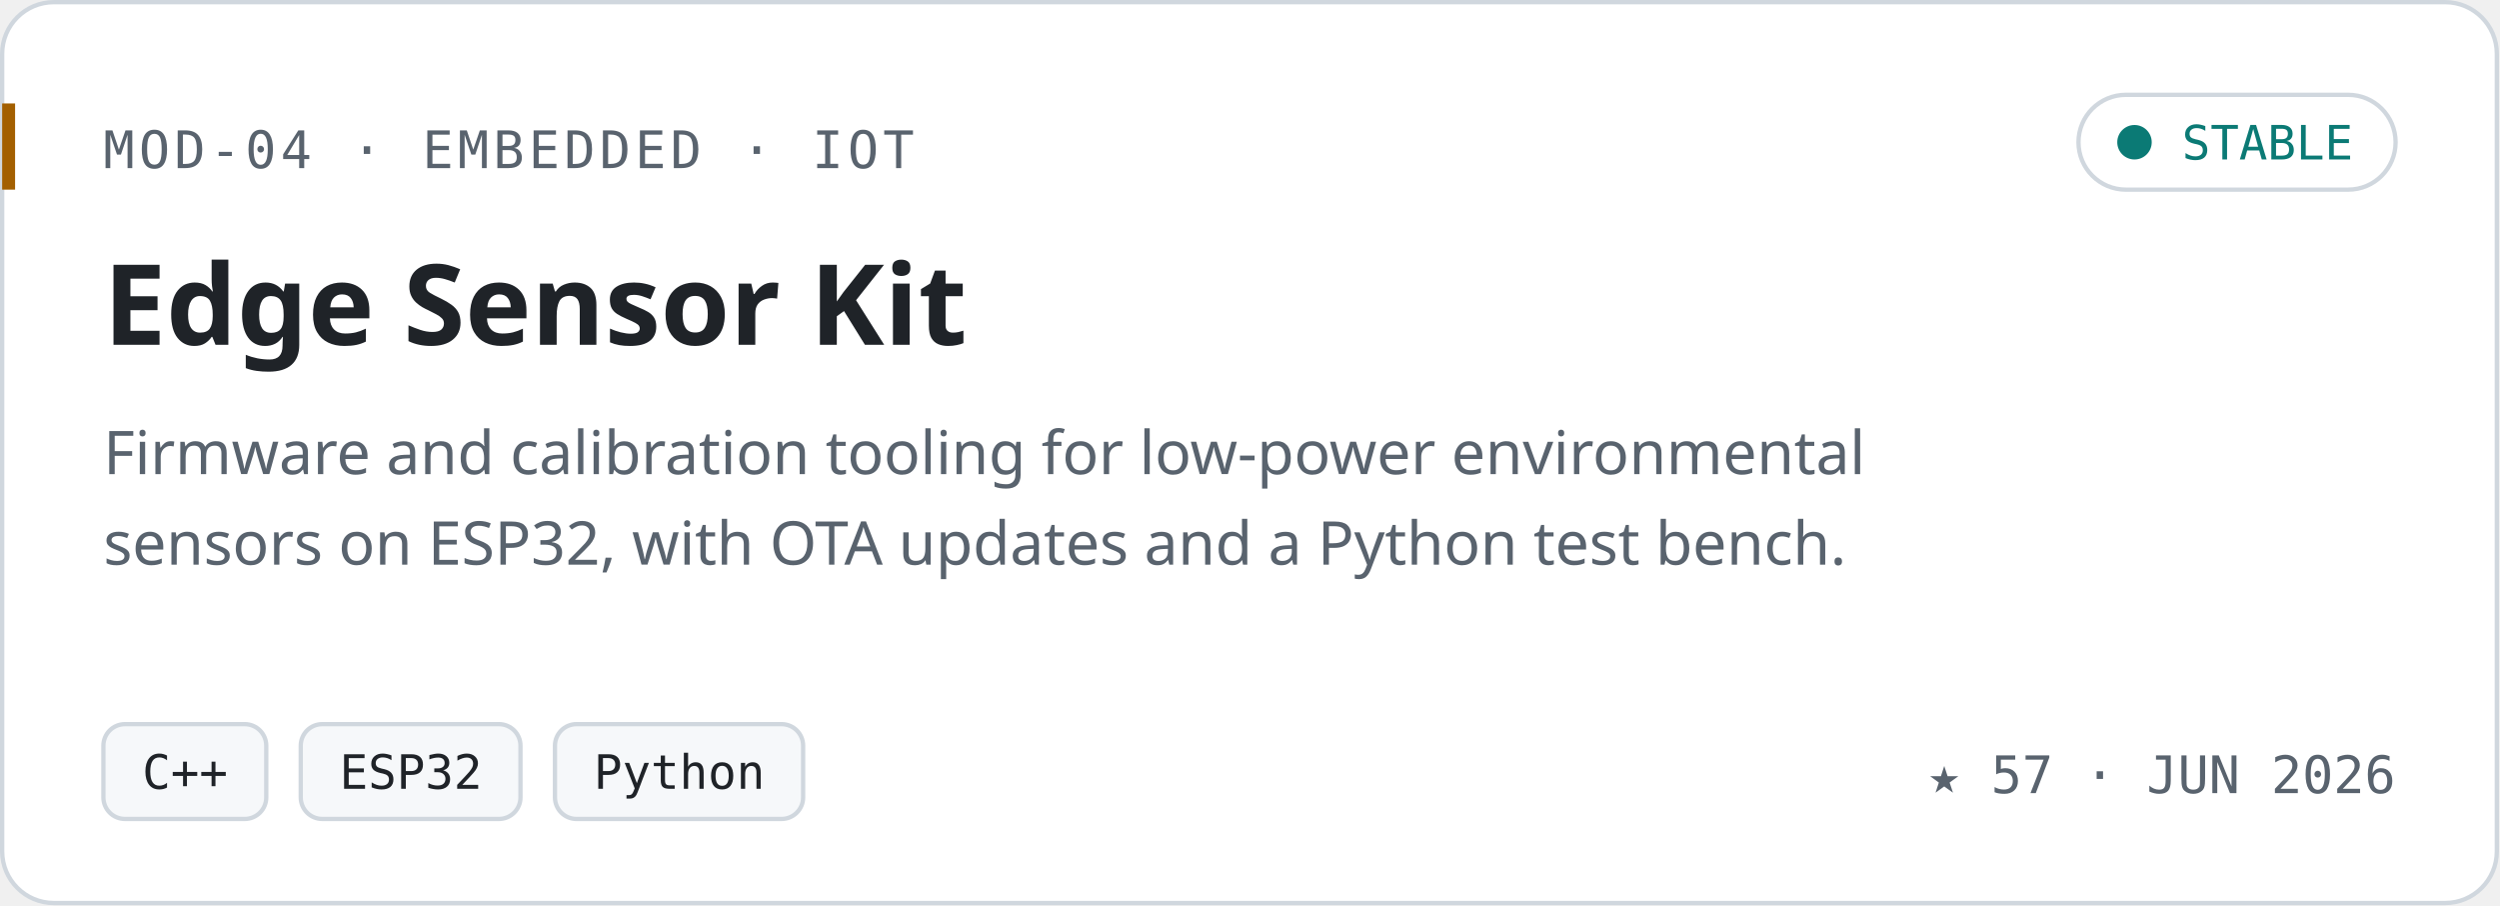
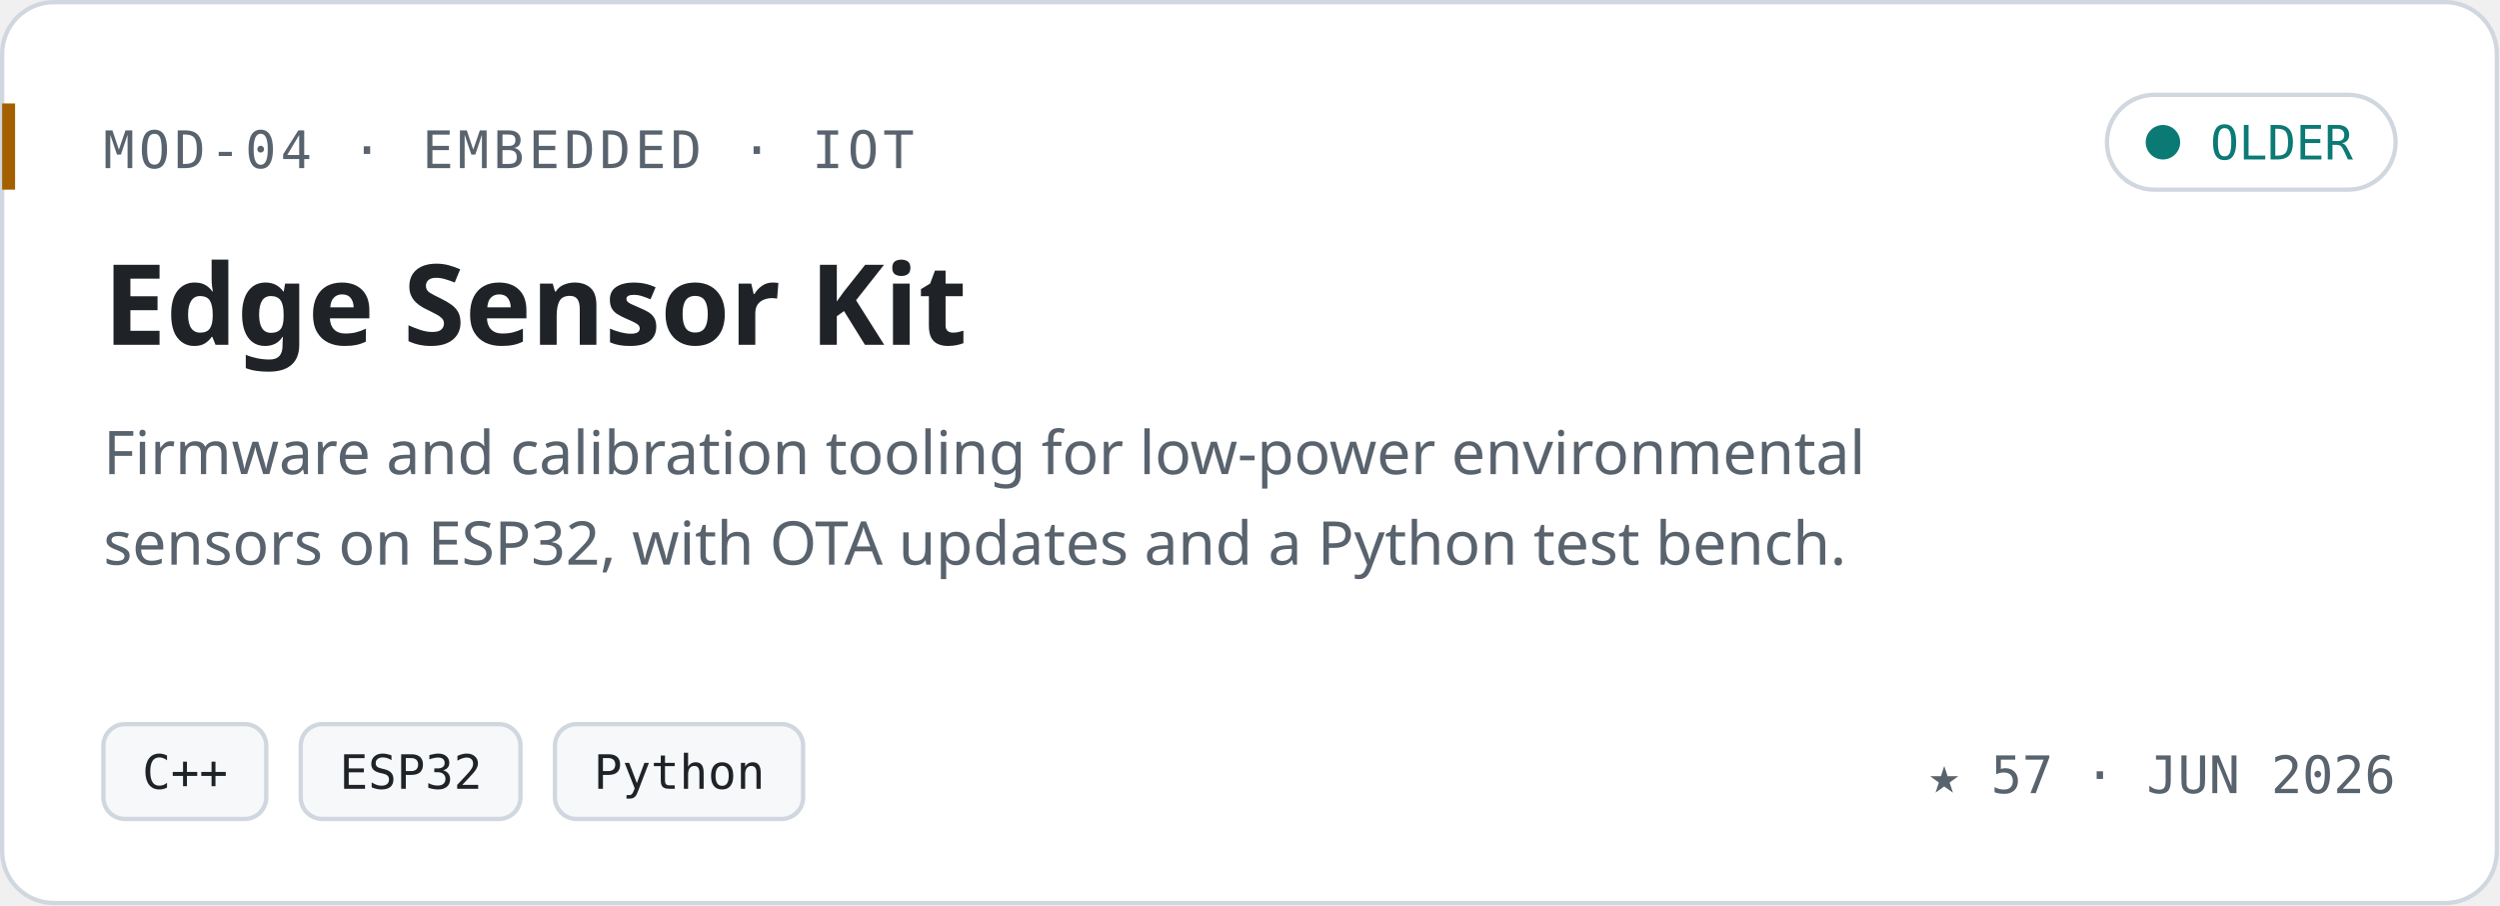
<svg xmlns="http://www.w3.org/2000/svg" width="580" height="210" viewBox="0 0 580 210" role="img" aria-labelledby="title desc">
  <style>
.mono{font-family:ui-monospace, SFMono-Regular, 'JetBrains Mono', 'Cascadia Code', Menlo, Consolas, monospace}
.sans{font-family:-apple-system, BlinkMacSystemFont, 'Segoe UI', 'Noto Sans', Helvetica, Arial, sans-serif}

@media (prefers-reduced-motion: reduce){*{animation:none!important}}
</style>
  <rect x="0.5" y="0.5" width="579" height="209" rx="12" fill="#ffffff" stroke="#d0d7de" />
  <rect x="0.5" y="24" width="3" height="20" fill="#a35f00" />
-   <text x="24" y="39" class="mono" font-size="12" font-weight="400" fill="#59636e" text-anchor="start" letter-spacing="1">MOD-04  ·  EMBEDDED · IOT</text>
-   <rect x="482.4" y="22" width="73.6" height="22" rx="11" fill="none" stroke="#d0d7de" />
-   <circle cx="495.4" cy="33" r="4" fill="#0b7a75" />
-   <text x="506.4" y="37" class="mono" font-size="11" font-weight="400" fill="#0b7a75" text-anchor="start">STABLE</text>
+   <text x="24" y="39" class="mono" font-size="12" font-weight="400" fill="#59636e" text-anchor="start" letter-spacing="1">MOD-04 · EMBEDDED · IOT</text>
+   <rect x="489" y="22" width="67" height="22" rx="11" fill="none" stroke="#d0d7de" />
+   <circle cx="502" cy="33" r="4" fill="#0b7a75" />
+   <text x="513" y="37" class="mono" font-size="11" font-weight="400" fill="#0b7a75" text-anchor="start">OLDER</text>
  <text x="24" y="80" class="sans" font-size="26" font-weight="700" fill="#1f2328" text-anchor="start">Edge Sensor Kit</text>
  <text x="24" y="110" class="sans" font-size="14" font-weight="400" fill="#59636e" text-anchor="start">Firmware and calibration tooling for low-power environmental</text>
  <text x="24" y="131" class="sans" font-size="14" font-weight="400" fill="#59636e" text-anchor="start">sensors on ESP32, with OTA updates and a Python test bench.</text>
  <rect x="24" y="168" width="37.8" height="22" rx="5" fill="#f6f8fa" stroke="#d0d7de" />
  <text x="33" y="183" class="mono" font-size="11" font-weight="400" fill="#1f2328" text-anchor="start">C++</text>
  <rect x="69.8" y="168" width="51" height="22" rx="5" fill="#f6f8fa" stroke="#d0d7de" />
  <text x="78.8" y="183" class="mono" font-size="11" font-weight="400" fill="#1f2328" text-anchor="start">ESP32</text>
  <rect x="128.8" y="168" width="57.6" height="22" rx="5" fill="#f6f8fa" stroke="#d0d7de" />
  <text x="137.8" y="183" class="mono" font-size="11" font-weight="400" fill="#1f2328" text-anchor="start">Python</text>
  <text x="556" y="184" class="mono" font-size="12" font-weight="400" fill="#59636e" text-anchor="end">★ 57  ·  JUN 2026</text>
</svg>
